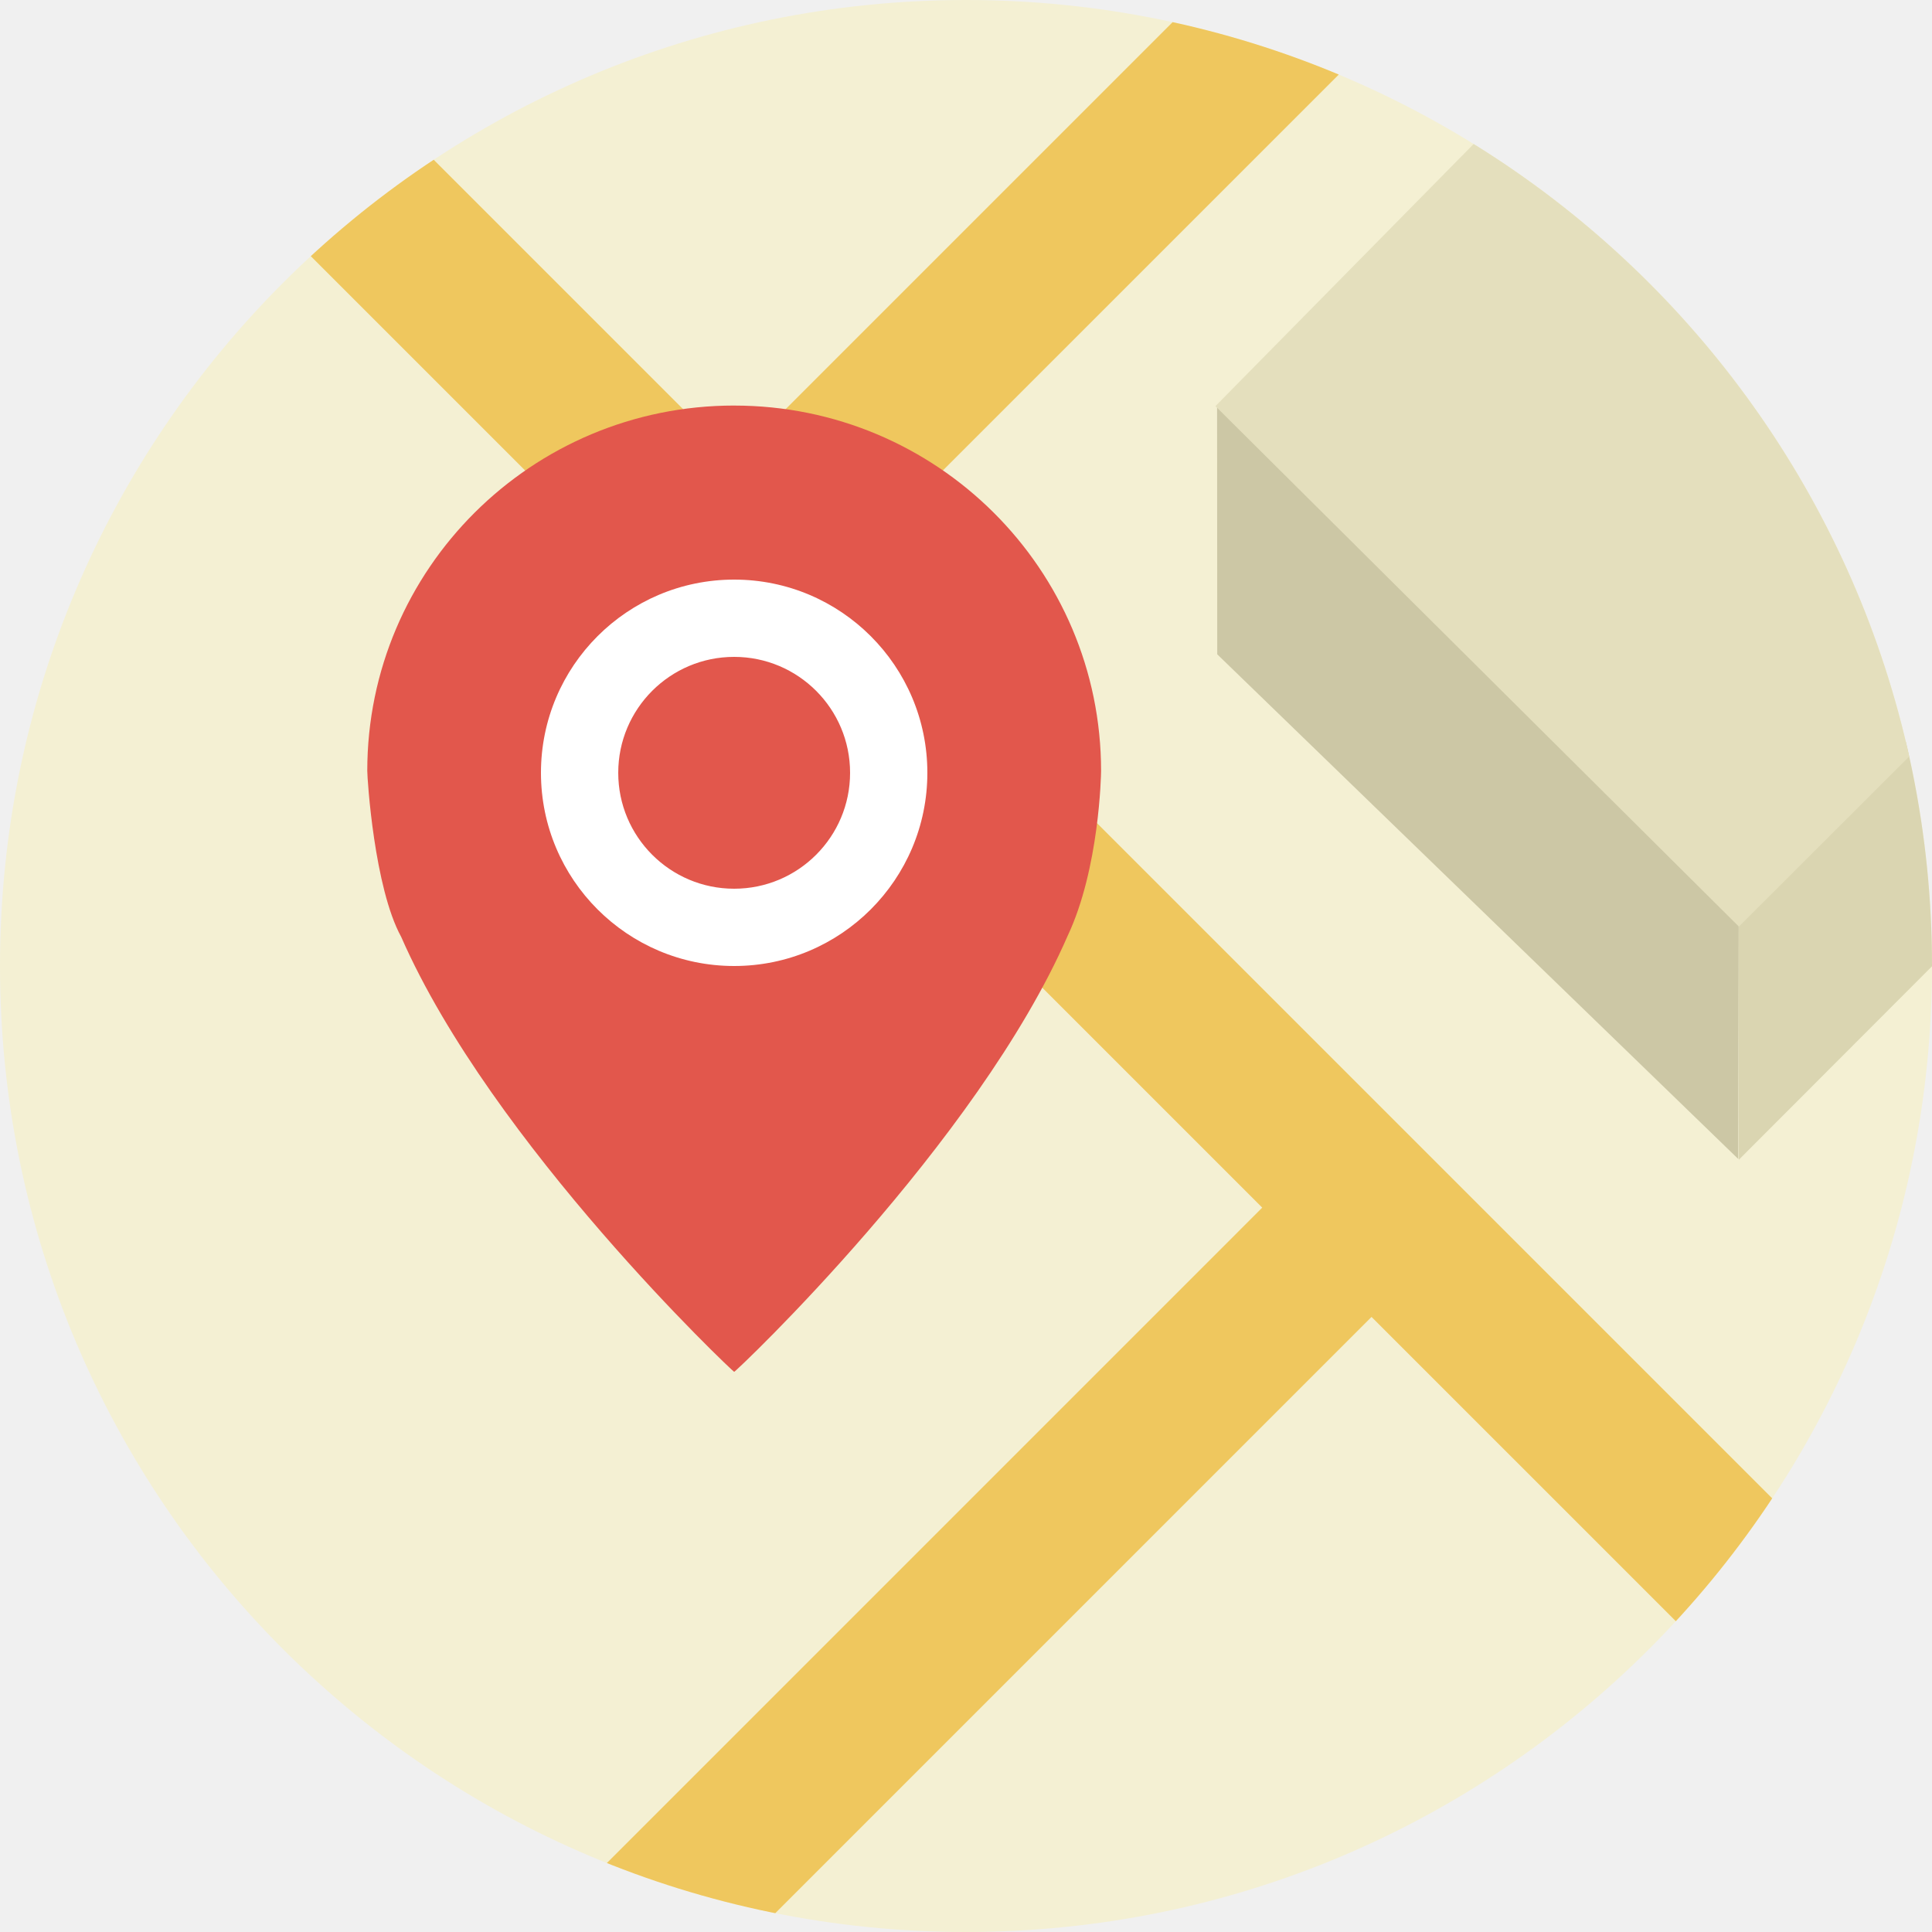
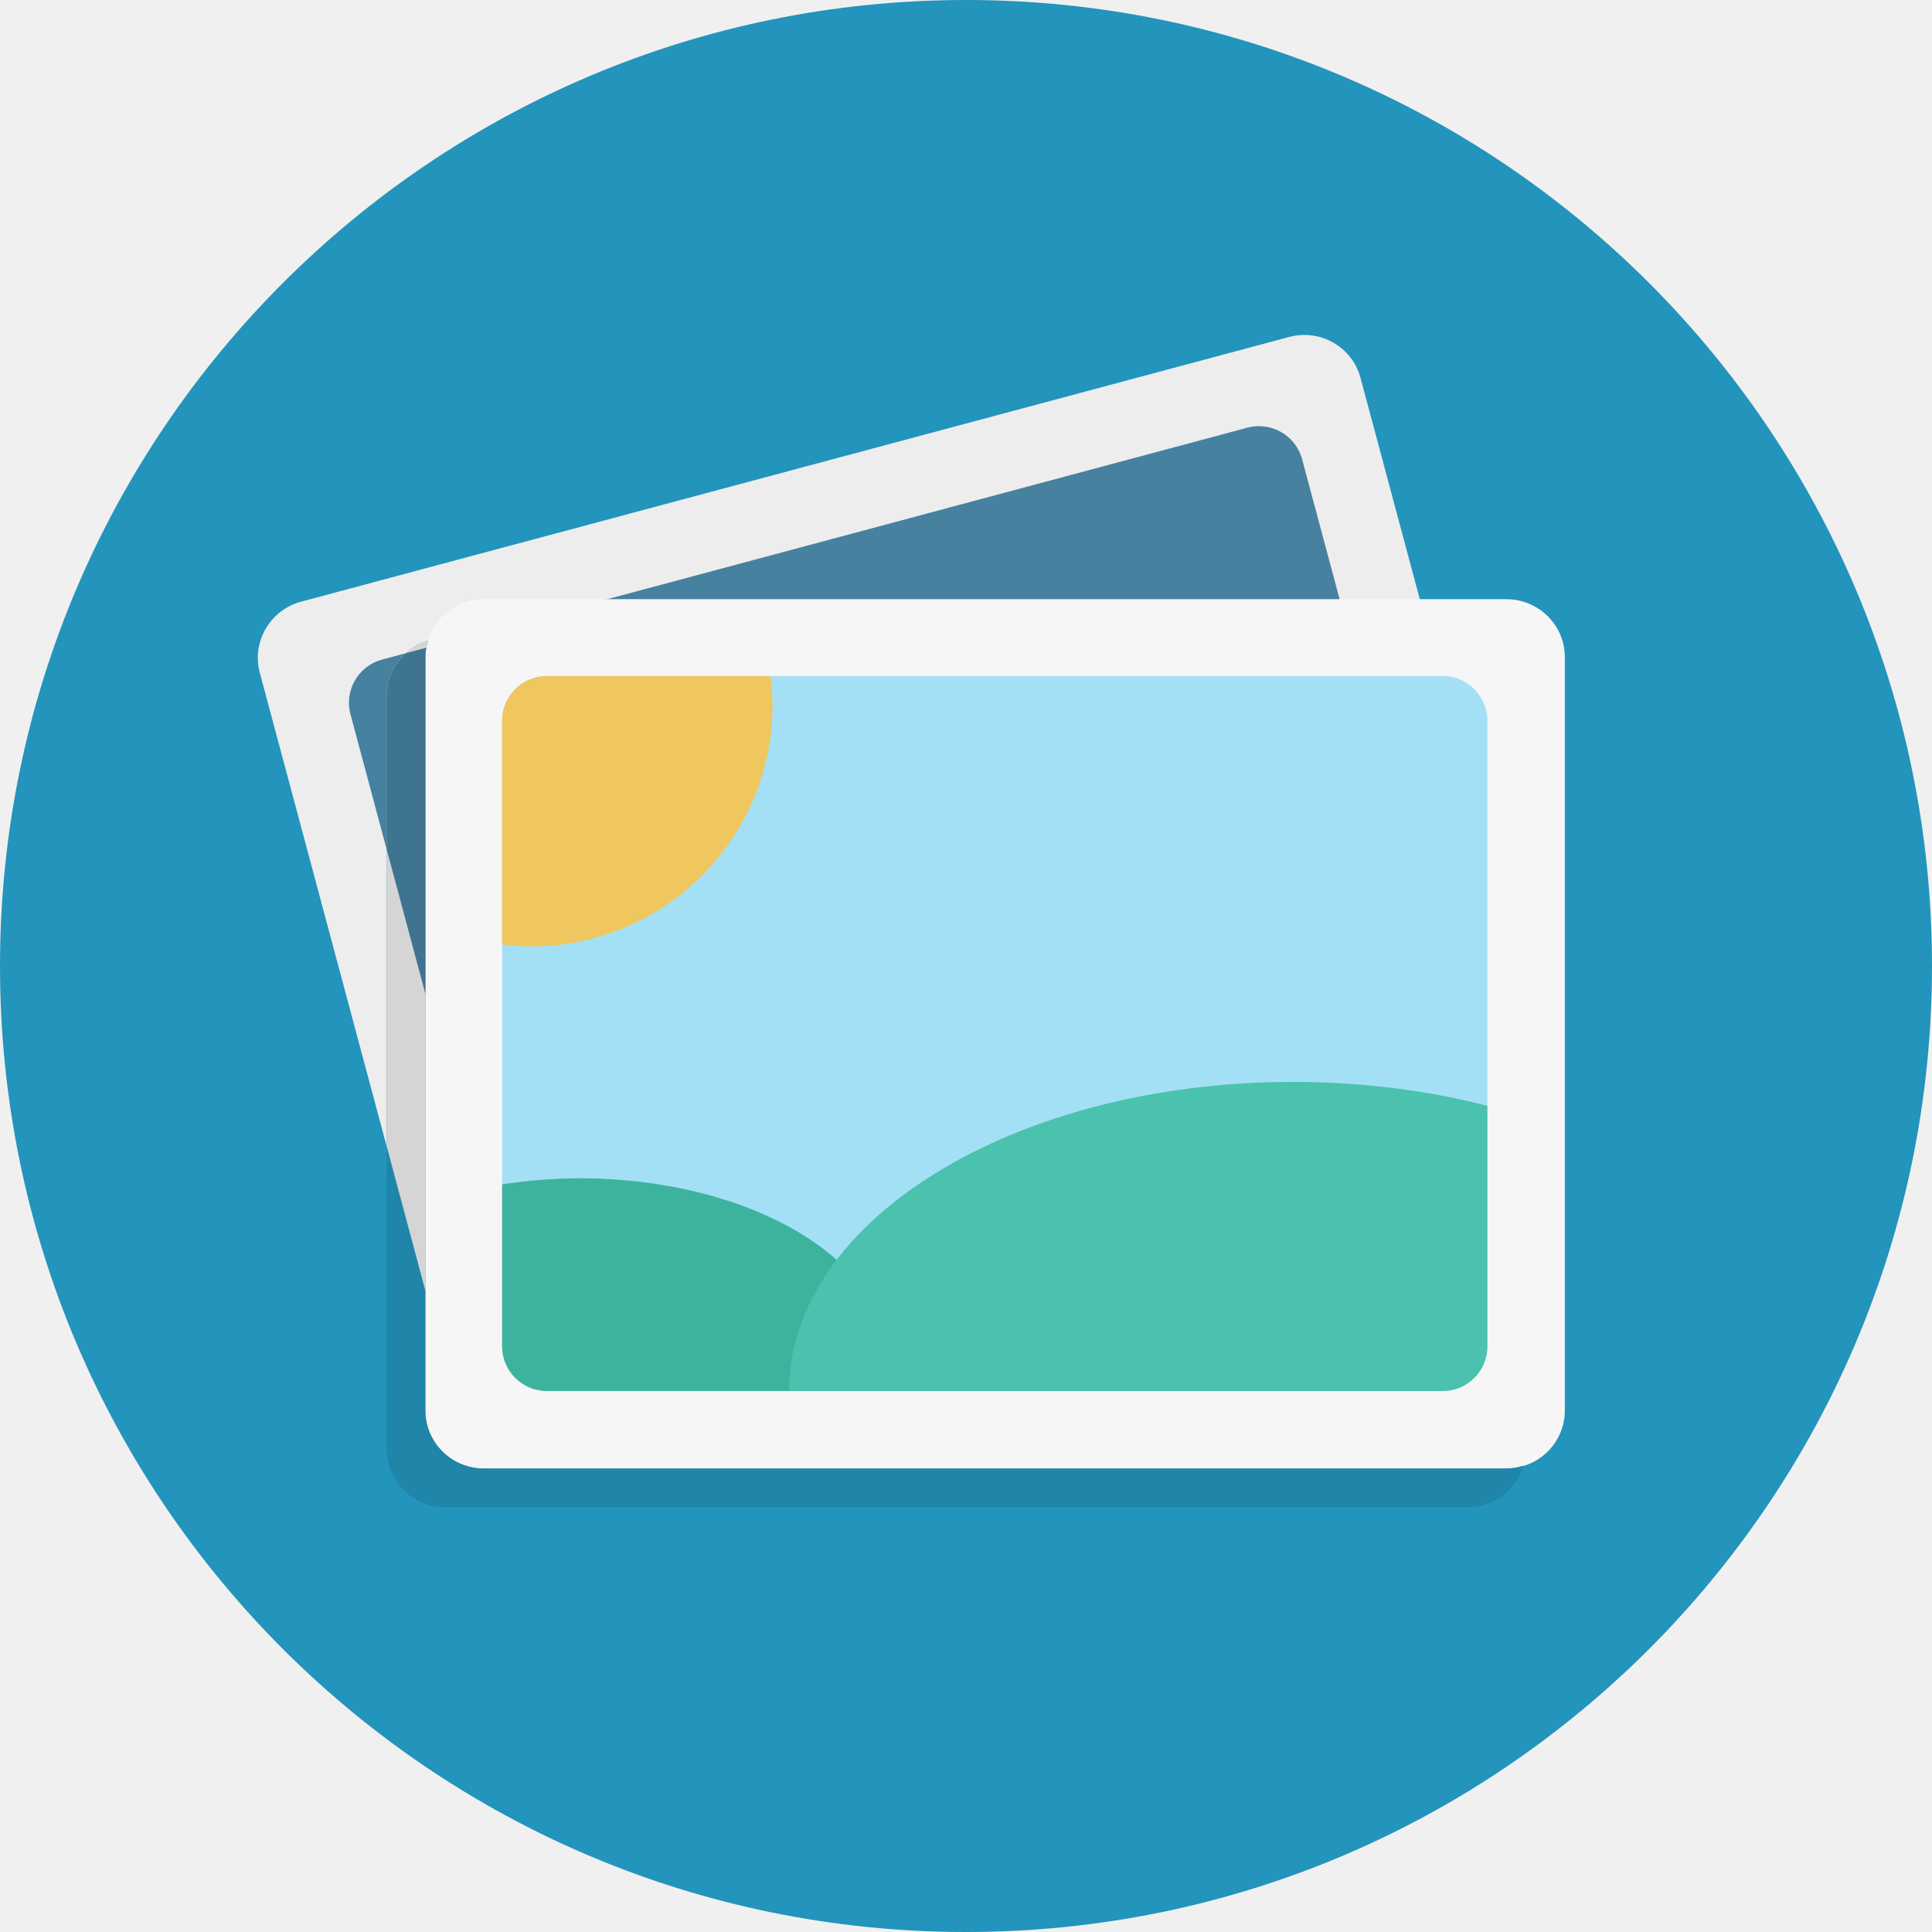
- <svg xmlns="http://www.w3.org/2000/svg" xmlns:xlink="http://www.w3.org/1999/xlink" width="100" height="100" viewBox="0 0 100 100">
-   <path fill="#F4F0D3" d="M50 0c27.614 0 50 22.385 50 50s-22.386 50-50 50S0 77.613 0 50 22.386 0 50 0z" />
-   <defs>
-     <path id="a" d="M50 0c27.614 0 50 22.385 50 50s-22.386 50-50 50S0 77.613 0 50 22.386 0 50 0z" />
-   </defs>
-   <clipPath id="b">
-     <use xlink:href="#a" overflow="visible" />
-   </clipPath>
-   <g clip-path="url(#b)">
-     <path fill="#EFC75E" d="M99.484 85.31l-55.82-55.82L88.33-15.175l-5.656-5.657L38.01 23.83 3.19-10.988l-5.675 5.675 67.818 67.82-47.66 47.663 5.655 5.657L70.99 68.164l22.82 22.818 5.674-5.673z" />
-     <path fill="#CCC7A5" d="M63.004 33.866l-.008-12.86 27 26.157-.023 12.827-26.97-26.124z" />
-     <path fill="#DAD5B1" d="M126.996 22.98l-.055-13.004L90 47v13.03l36.996-37.05z" />
-     <path fill="#E4DFBD" d="M62.91 21.022l32.18-32.67 27 27.56L90.004 47.96 62.91 21.02z" />
-     <path fill="#E2574C" d="M38.002 20.992c10.488 0 18.99 8.466 18.99 18.91 0 .202-.093 5.062-1.726 8.527C50.588 59.17 38.018 71.07 38 71.006c-.02.04-12.535-11.787-17.235-22.514-1.395-2.54-1.755-8.178-1.755-8.593 0-10.442 8.504-18.908 18.992-18.908z" />
-     <path fill="#fff" d="M38 30c-5.522 0-10 4.476-10 10 0 5.52 4.478 10 10 10s10-4.48 10-10c0-5.524-4.478-10-10-10zm0 16c-3.313 0-6-2.687-6-6s2.687-6 6-6 6 2.686 6 6-2.687 6-6 6z" />
-   </g>
+ <svg xmlns="http://www.w3.org/2000/svg" width="100" height="100" viewBox="0 0 100 100">
+   <path fill="#2394BC" d="M50 0c27.614 0 50 22.386 50 50s-22.386 50-50 50S0 77.614 0 50 22.386 0 50 0z" />
+   <path fill="#EDEDED" d="M15.592 31.14l51.13-13.698c1.612-.433 3.27.514 3.697 2.114L80.51 57.223c.43 1.6-.53 3.248-2.145 3.68l-51.13 13.7c-1.612.433-3.27-.514-3.697-2.114L13.447 34.82c-.43-1.6.532-3.247 2.145-3.68z" />
+   <path fill="#4681A0" d="M19.78 34.137l44.78-12c1.237-.33 2.508.4 2.838 1.635l8.382 31.28c.33 1.233-.403 2.503-1.64 2.834l-44.78 12c-1.237.33-2.51-.4-2.84-1.636l-8.38-31.28c-.33-1.234.404-2.502 1.64-2.833z" />
+   <path fill="#F6F6F6" d="M25.038 31.014H77.97c1.67 0 3.025 1.343 3.025 3V73.01c0 1.656-1.354 3-3.024 3H25.04c-1.67 0-3.024-1.344-3.024-3V34.014c0-1.658 1.353-3 3.024-3z" />
+   <path fill="#A3E0F5" d="M28.31 34.99h46.36c1.28 0 2.316 1.037 2.316 2.314v32.383c0 1.277-1.037 2.312-2.317 2.312H28.31c-1.28 0-2.32-1.036-2.32-2.313V37.305c0-1.278 1.038-2.314 2.32-2.314z" />
+   <path fill="#3DB39E" d="M30.004 60.99c-1.39 0-2.73.116-4.014.313v8.384c0 1.277 1.038 2.312 2.318 2.312H45.79c.13-.49.22-.99.22-1.503 0-5.25-7.166-9.507-16.006-9.507z" />
+   <path fill="#4BC2AD" d="M76.986 69.688V57.236C73.89 56.44 70.49 56 66.922 56c-14.402 0-26.077 7.164-26.077 16H74.67c1.28 0 2.316-1.035 2.316-2.312z" />
+   <path fill="#EFC75E" d="M25.99 37.305v11.583c.492.06.99.098 1.498.098 6.902 0 12.498-5.593 12.498-12.493 0-.51-.04-1.01-.1-1.502H28.31c-1.282 0-2.32 1.037-2.32 2.315z" />
+   <path fill="#1F85A9" d="M77.97 76.01H25.04c-1.67 0-3.024-1.344-3.024-3V34.014c0-.3.058-.582.14-.854-1.236.377-2.14 1.505-2.14 2.854V75.01c0 1.656 1.354 3 3.024 3H75.97c1.37 0 2.514-.91 2.886-2.147-.282.086-.575.146-.885.146z" />
+   <path fill="#D5D5D5" d="M22.014 66.792V34.014c0-.3.058-.582.14-.854-1.236.377-2.14 1.505-2.14 2.854v23.314l2 7.464z" />
+   <path fill="#3F7490" d="M21.014 33.806c-.61.545-1 1.327-1 2.208v7.948l2 7.464V34.014c0-.168.02-.33.052-.49l-1.052.282z" />
</svg>
